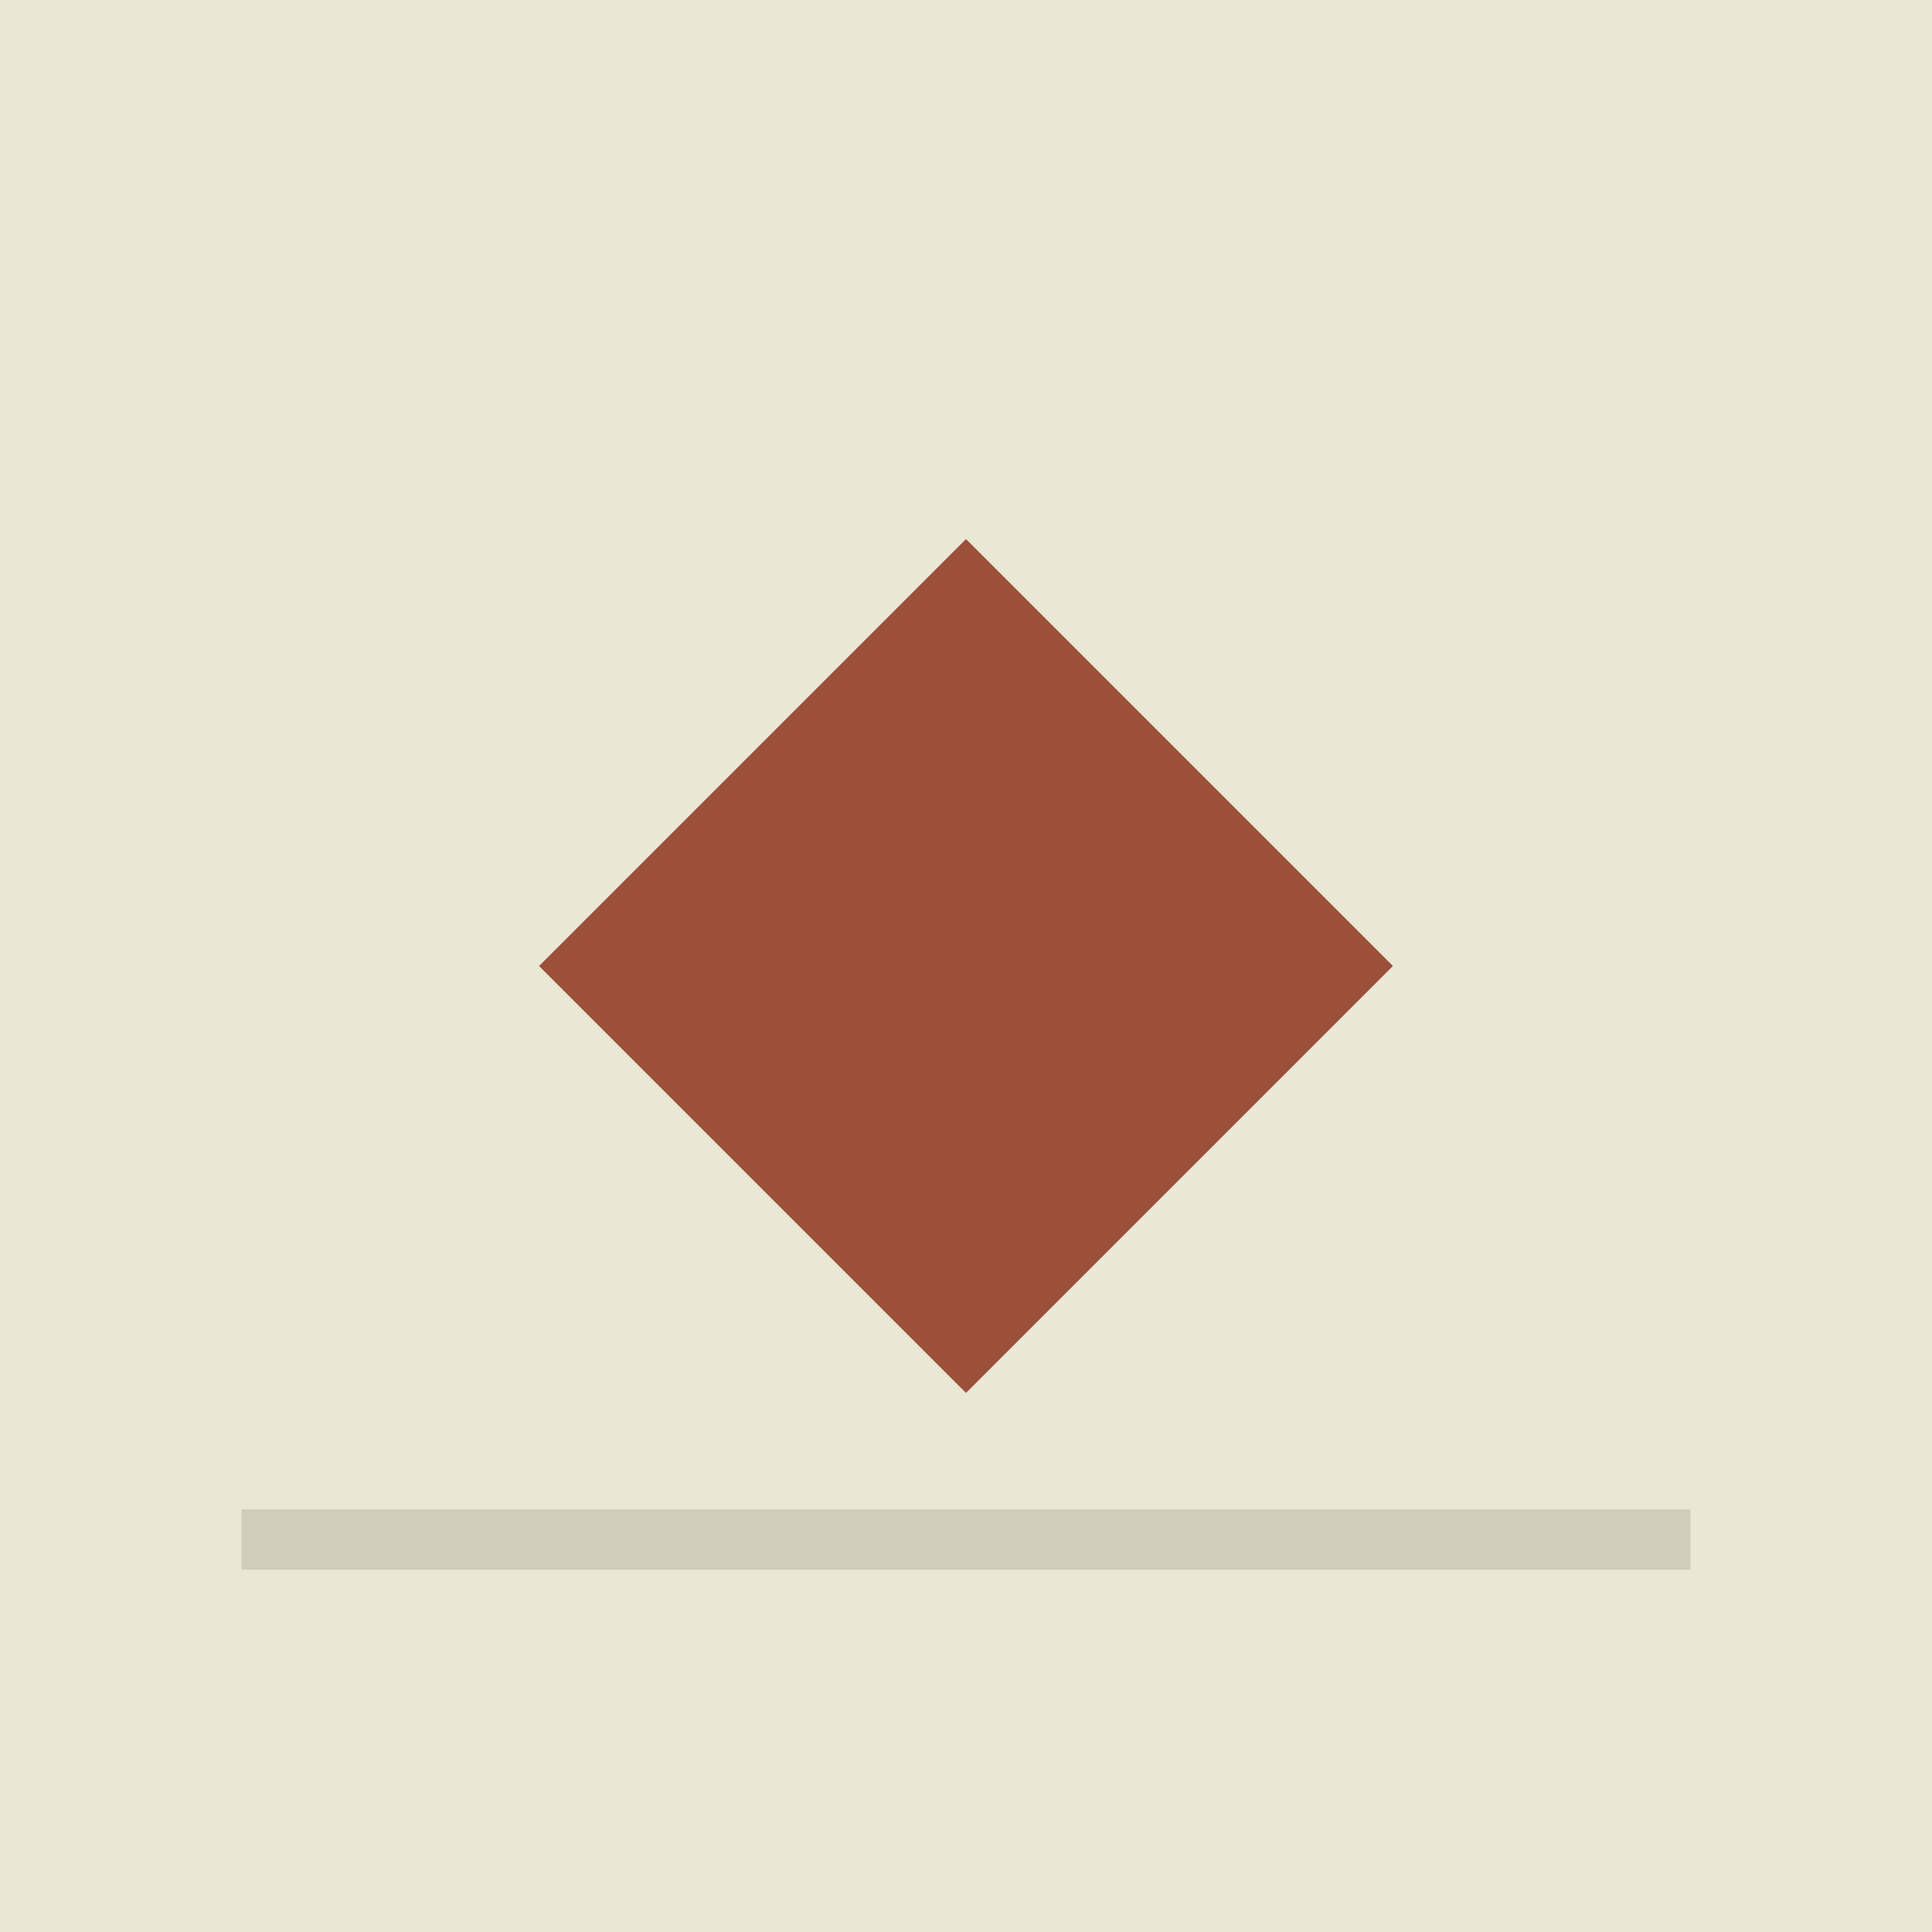
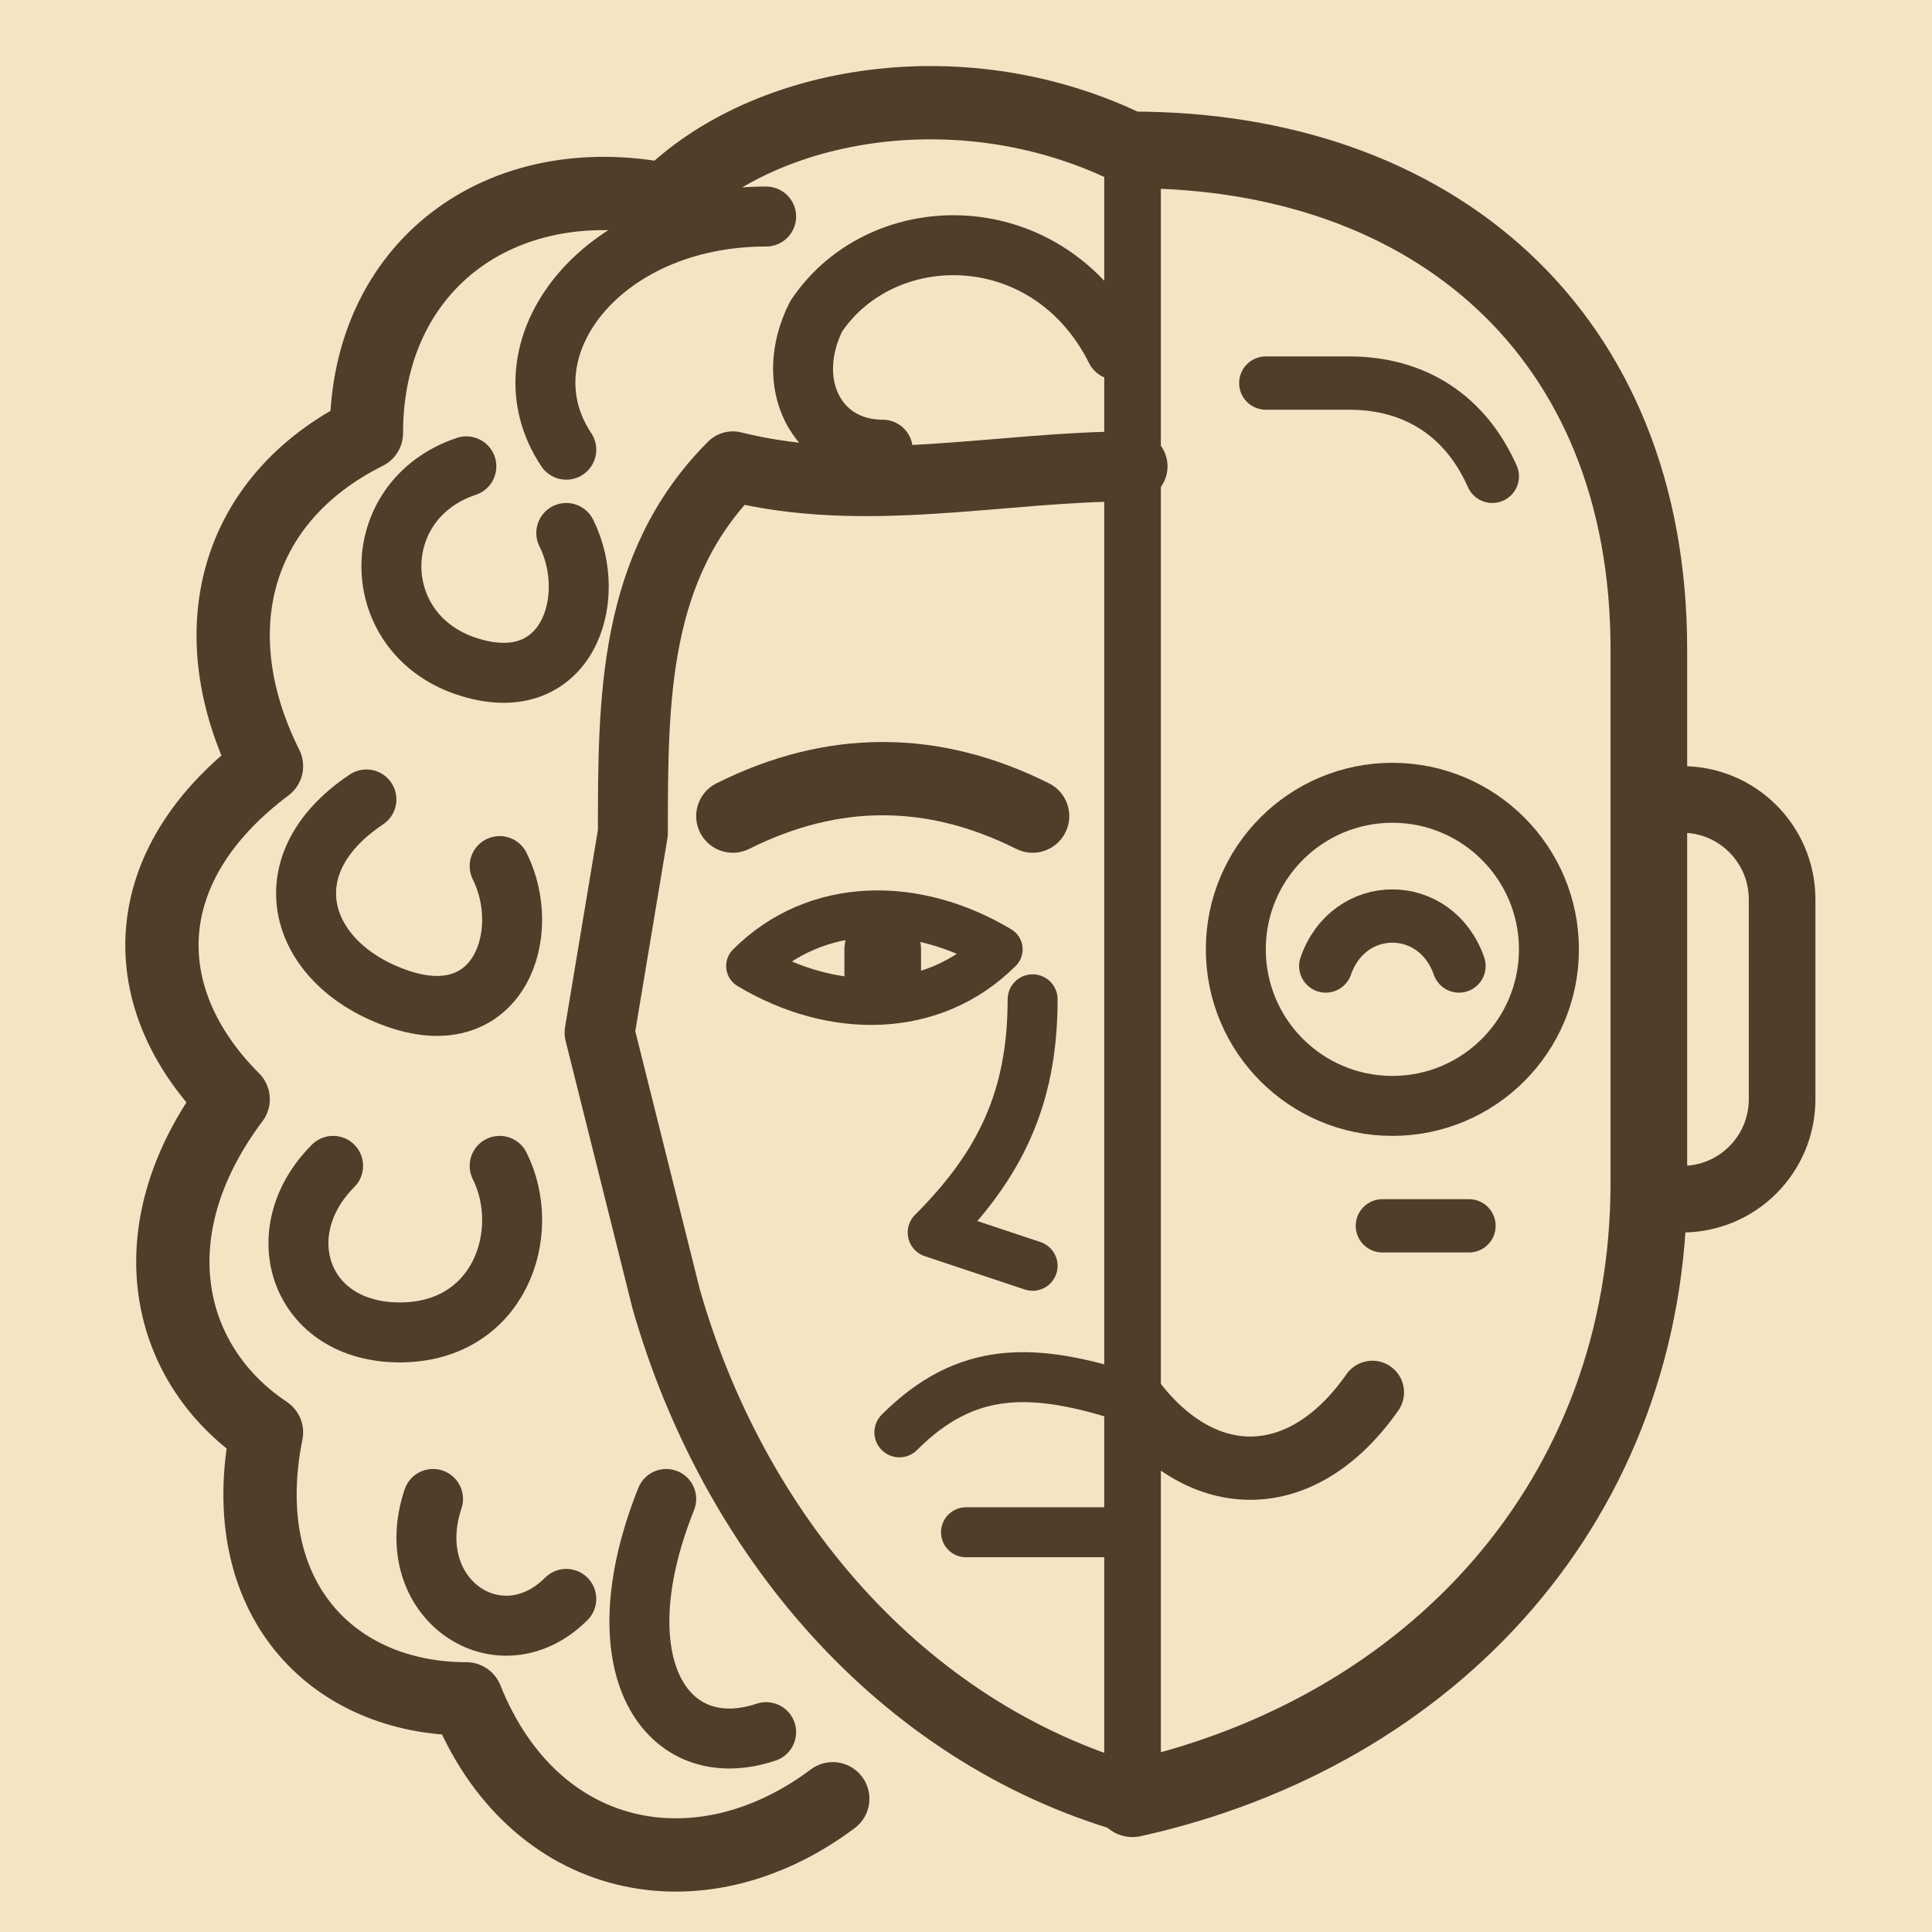
- <svg xmlns="http://www.w3.org/2000/svg" viewBox="0 0 32 32">
-   <rect width="32" height="32" fill="#eae7d5" />
-   <rect x="11" y="11" width="10" height="10" transform="rotate(45 16 16)" fill="#9c5039" />
-   <rect x="4" y="25" width="24" height="1" fill="#d0cdbd" />
+ <svg xmlns="http://www.w3.org/2000/svg" color="#503d2a" viewBox="-1 1 58 58" fill="none" stroke="currentColor" stroke-width="1.8" stroke-linecap="round" stroke-linejoin="round">
+   <rect x="-1" y="1" width="58" height="58" fill="#f3e5c4" stroke="none" />
+   <path d="M33 5.5C28 3 22 4 19 7c-5-1-9 2-9 7-4 2-5 6-3 10-4 3-4 7-1 10-3 4-2 8 1 10-1 5 2 8 6 8 2 5 7 6 11 3" stroke-width="2.2" />
+   <path d="M32.5 11.5c-2-4-7-4-9-1-1 2 0 4 2 4M22 7.5c-5 0-8 4-6 7" />
+   <path d="M13 15c-3 1-3 5 0 6 3 1 4-2 3-4" />
+   <path d="M10 25c-3 2-2 5 1 6 3 1 4-2 3-4" />
+   <path d="M9 36c-2 2-1 5 2 5 3 0 4-3 3-5" />
+   <path d="M12 46c-1 3 2 5 4 3M19 46c-2 5 0 8 3 7" />
+   <path d="M33 15c-4 0-8 1-12 0-3 3-3 7-3 11l-1 6 2 8c2 7 7 13 14 15" stroke-width="2.1" />
+   <path d="M21 25.5c3-1.5 6-1.5 9 0" stroke-width="2.2" />
+   <path d="M21.5 30c2-2 5-2 7.5-.5-2 2-5 2-7.5.5Z" stroke-width="1.4" />
+   <path d="M25.5 29.5v1" stroke-width="2.3" />
+   <path d="M30 31c0 3-1 5-3 7l3 1" stroke-width="1.5" />
+   <path d="M26 44c2-2 4-2 7-1M28 47h5" stroke-width="1.5" />
+   <path d="M33 5.5c9 0 15.5 5.5 15.5 15v16C48.5 46 42 53 33 55" stroke-width="2.3" />
+   <path d="M48.5 25h1a3 3 0 0 1 3 3v6a3 3 0 0 1-3 3h-1" stroke-width="2" />
+   <path d="M33 5.5V55" stroke-width="1.7" />
+   <path d="M37 12.5h2.5c2 0 3.5 1 4.3 2.8" stroke-width="1.6" />
+   <circle cx="40.8" cy="29.5" r="4.7" stroke-width="1.8" />
+   <path d="M38.8 30c.7-2 3.3-2 4 0" stroke-width="1.6" />
+   <path d="M40.5 37.8h2.6" stroke-width="1.6" />
+   <path d="M33 43c2.1 2.8 5.1 2.8 7.2-.2" stroke-width="1.9" />
</svg>
